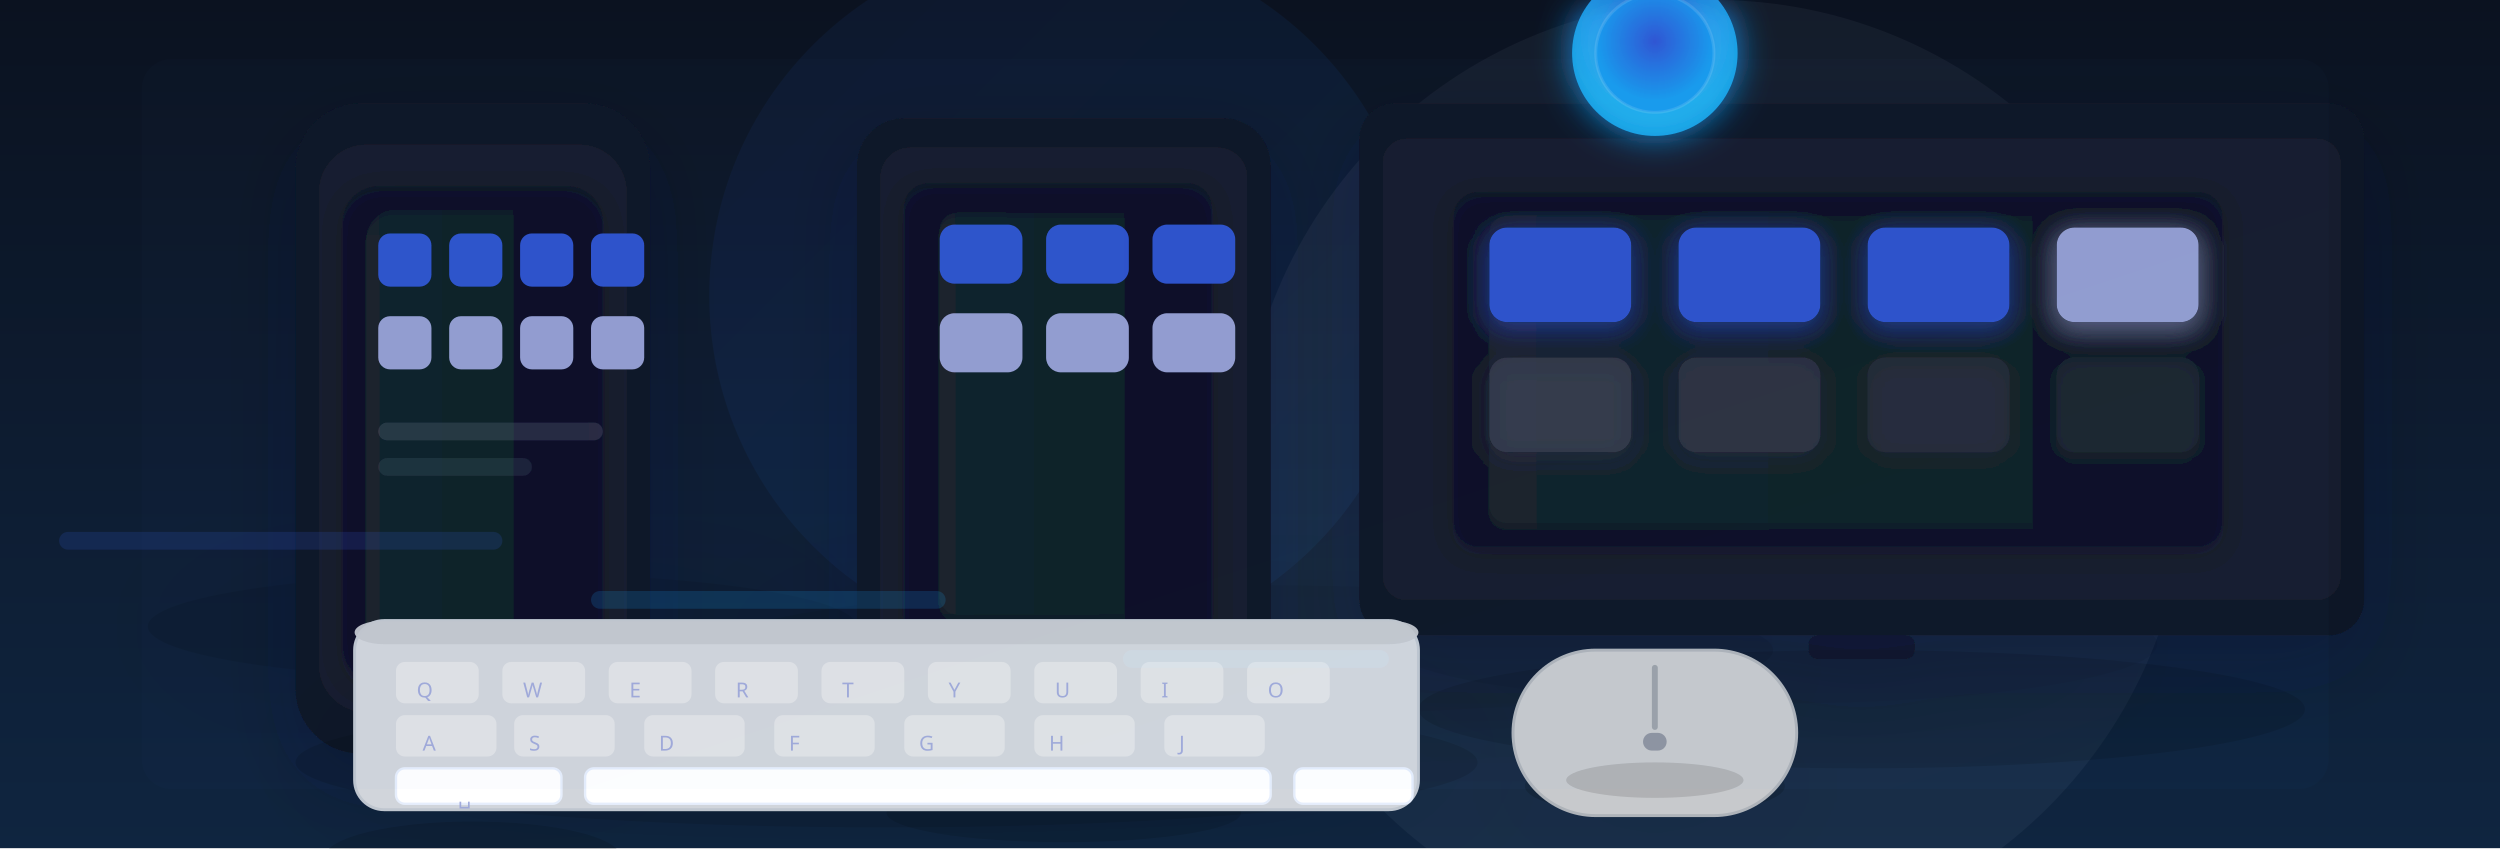
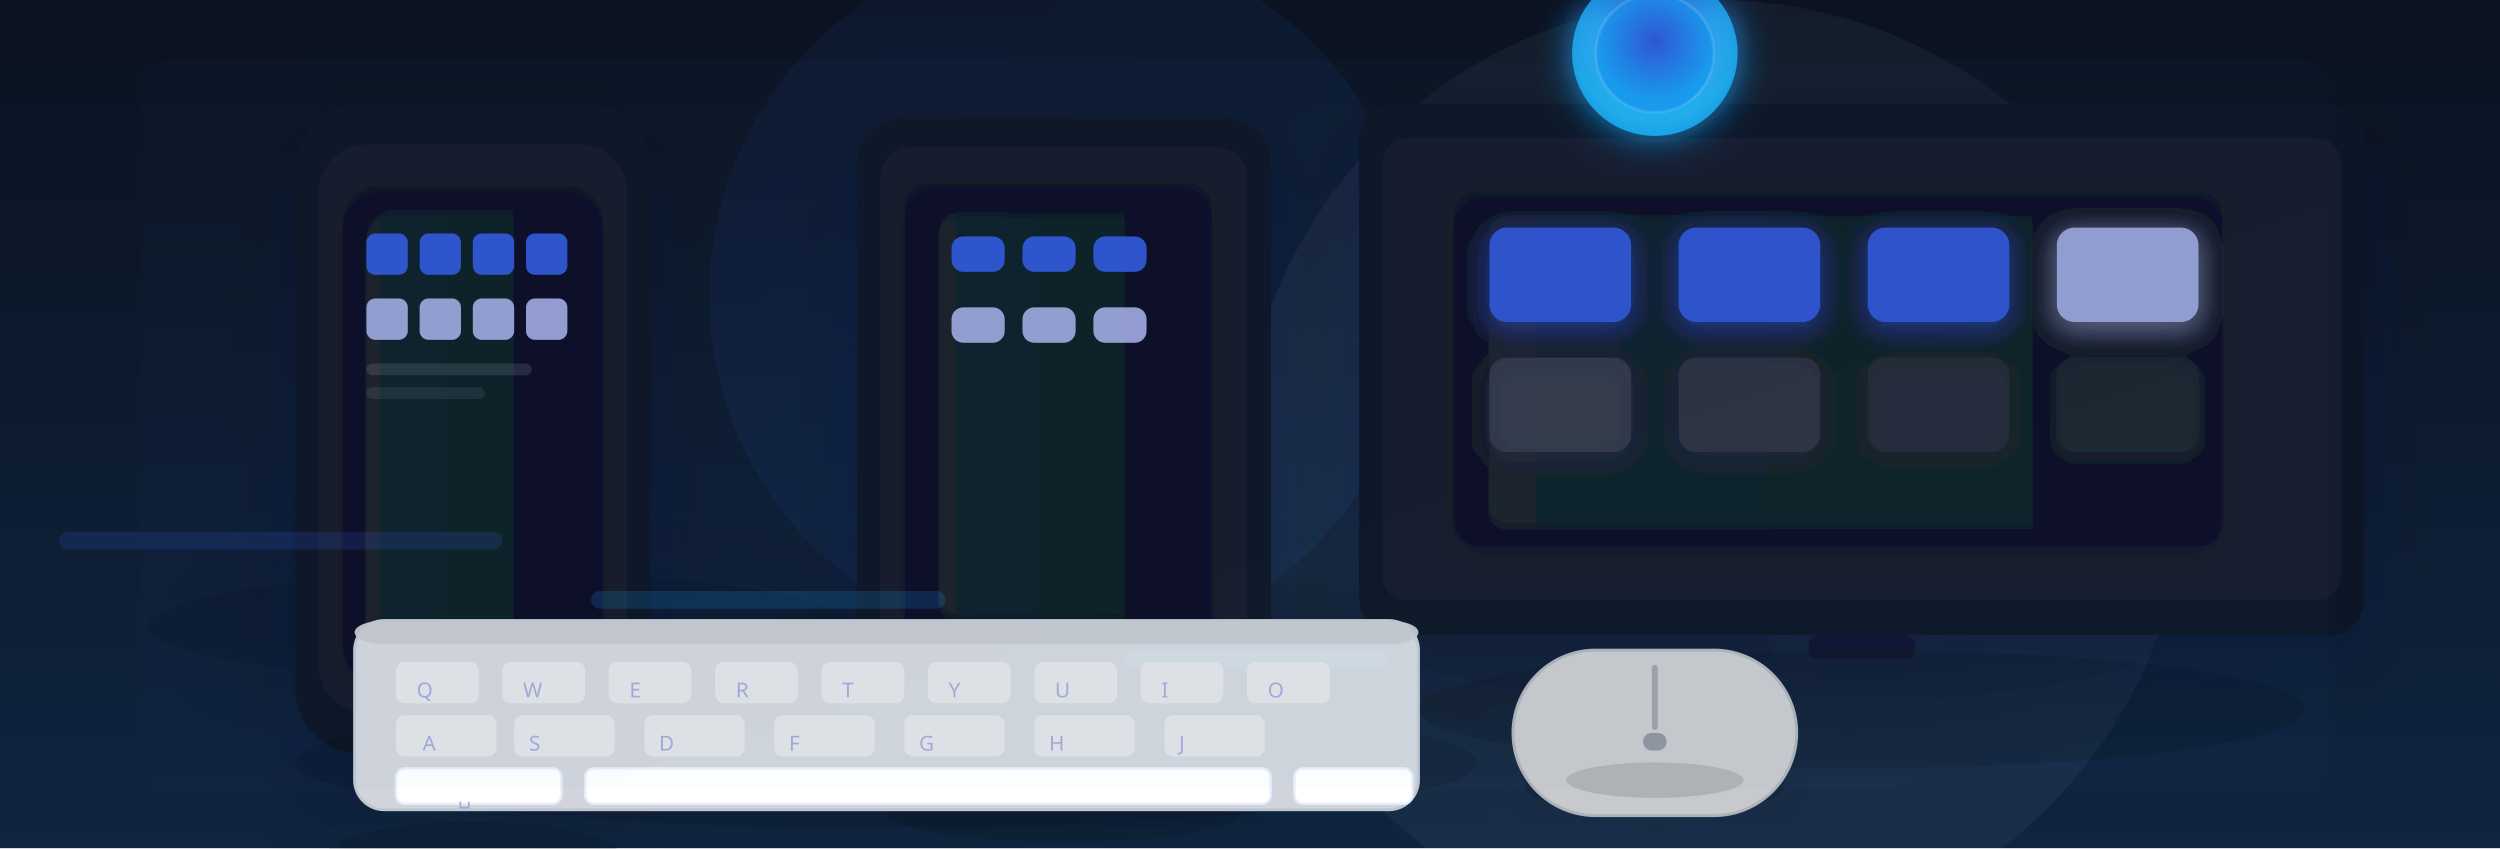
<svg xmlns="http://www.w3.org/2000/svg" width="846" height="287" viewBox="0 0 846 287" fill="none">
  <defs>
    <linearGradient id="g1" x1="0" x2="1" y1="0" y2="1">
      <stop offset="0" stop-color="#3056d3" />
      <stop offset="1" stop-color="#179bee" />
    </linearGradient>
    <linearGradient id="bgGrad" x1="0" y1="0" x2="0" y2="1">
      <stop offset="0" stop-color="#0b1220" stop-opacity="1" />
      <stop offset="1" stop-color="#0f2540" stop-opacity="1" />
    </linearGradient>
    <linearGradient id="gloss" x1="0" x2="1" y1="0" y2="0">
      <stop offset="0" stop-color="#ffffff" stop-opacity="0.18" />
      <stop offset="0.6" stop-color="#ffffff" stop-opacity="0.06" />
      <stop offset="1" stop-color="#ffffff" stop-opacity="0" />
    </linearGradient>
    <radialGradient id="aiGrad" cx="50%" cy="40%" r="50%">
      <stop offset="0" stop-color="#3056d3" stop-opacity="1" />
      <stop offset="1" stop-color="#179bee" stop-opacity="0.95" />
    </radialGradient>
    <filter id="glow" x="-50%" y="-50%" width="200%" height="200%">
      <feGaussianBlur stdDeviation="6" result="g" />
      <feColorMatrix in="g" type="matrix" values="0 0 0 0 0.486  0 0 0 0 0.361  0 0 0 0 1  0 0 0 0.6 0" />
      <feBlend in="SourceGraphic" in2="g" mode="screen" />
    </filter>
    <filter id="soft" x="-50%" y="-50%" width="200%" height="200%" color-interpolation-filters="sRGB">
      <feGaussianBlur in="SourceGraphic" stdDeviation="26" result="b" />
      <feColorMatrix in="b" type="matrix" values="0 0 0 0 0  0 0 0 0 0  0 0 0 0 0  0 0 0 0.26 0" />
      <feBlend in="SourceGraphic" in2="b" mode="normal" />
    </filter>
    <filter id="s" x="-20%" y="-20%" width="140%" height="140%">
      <feDropShadow dx="0" dy="10" stdDeviation="14" flood-color="#0b1b3a" flood-opacity="0.18" />
    </filter>
    <filter id="inner" x="-10%" y="-10%" width="120%" height="120%">
      <feOffset dx="0" dy="2" result="off" />
      <feGaussianBlur in="off" stdDeviation="4" result="blur" />
      <feComposite in="blur" in2="SourceGraphic" operator="out" result="innerBlur" />
      <feColorMatrix in="innerBlur" type="matrix" values="0 0 0 0 0  0 0 0 0 0  0 0 0 0 0  0 0 0 0.12 0" />
      <feComposite in="SourceGraphic" in2="innerBlur" operator="over" />
    </filter>
    <clipPath id="r1">
      <rect x="0" y="0" width="846" height="287" rx="10" ry="10" />
    </clipPath>
  </defs>
  <rect width="846" height="287" fill="url(#bgGrad)" />
  <g opacity="0.6" transform="translate(40,10)">
    <circle cx="320" cy="90" r="120" fill="url(#g1)" opacity="0.12" />
    <circle cx="540" cy="150" r="160" fill="#d9e9ff" opacity="0.08" />
  </g>
  <g transform="translate(0,200)">
    <ellipse cx="170" cy="12" rx="120" ry="18" fill="#000" opacity="0.12" filter="url(#soft)" />
    <ellipse cx="420" cy="20" rx="180" ry="22" fill="#000" opacity="0.10" filter="url(#soft)" />
    <ellipse cx="600" cy="18" rx="130" ry="20" fill="#000" opacity="0.08" filter="url(#soft)" />
  </g>
  <g transform="translate(460,35)">
    <ellipse cx="170" cy="205" rx="150" ry="20" fill="#000" opacity="0.12" />
    <g filter="url(#s)">
      <rect x="0" y="0" width="340" height="180" rx="12" fill="#111827" />
      <rect x="8" y="12" width="324" height="156" rx="8" fill="#ffffff" opacity="0.03" />
      <g transform="translate(32,30)" filter="url(#inner)">
        <rect width="260" height="120" rx="8" fill="#0b1220" opacity="0.35" />
        <rect x="12" y="8" width="236" height="104" rx="6" fill="url(#gloss)" opacity="0.06" />
        <g transform="translate(12,12)" fill="#ffffff" opacity="0.95">
          <rect width="48" height="32" rx="6" fill="#3056d3" />
          <rect x="64" width="48" height="32" rx="6" fill="#3056d3" />
          <rect x="128" width="48" height="32" rx="6" fill="#3056d3" />
          <rect x="192" width="48" height="32" rx="6" fill="#9aa4d8" />
          <rect y="44" width="48" height="32" rx="6" fill="#6b7280" opacity="0.32" />
          <rect x="64" y="44" width="48" height="32" rx="6" fill="#6b7280" opacity="0.24" />
          <rect x="128" y="44" width="48" height="32" rx="6" fill="#6b7280" opacity="0.16" />
          <rect x="192" y="44" width="48" height="32" rx="6" fill="#6b7280" opacity="0.08" />
        </g>
      </g>
      <rect x="152" y="180" width="36" height="8" rx="3" fill="#111827" opacity="0.7" />
    </g>
  </g>
  <g transform="translate(290,40)">
    <ellipse cx="70" cy="235" rx="60" ry="10" fill="#000" opacity="0.12" />
    <g filter="url(#s)">
      <rect x="0" y="0" width="140" height="200" rx="16" fill="#111827" />
      <rect x="8" y="10" width="124" height="180" rx="10" fill="#ffffff" opacity="0.03" />
      <g filter="url(#inner)">
        <rect x="16" y="22" width="104" height="156" rx="8" fill="#0b1220" opacity="0.35" />
        <rect x="28" y="32" width="80" height="136" rx="6" fill="url(#gloss)" opacity="0.06" />
      </g>
-       <g transform="translate(28,36)" fill="#ffffff" opacity="0.95">
-         <rect width="28" height="20" rx="5" fill="#3056d3" />
-         <rect x="36" width="28" height="20" rx="5" fill="#3056d3" />
-         <rect x="72" width="28" height="20" rx="5" fill="#3056d3" />
-         <rect x="0" y="30" width="28" height="20" rx="5" fill="#9aa4d8" />
-         <rect x="36" y="30" width="28" height="20" rx="5" fill="#9aa4d8" />
-         <rect x="72" y="30" width="28" height="20" rx="5" fill="#9aa4d8" />
+       <g transform="translate(32,40)" fill="#ffffff" opacity="0.95">
+         <rect width="18" height="12" rx="4" fill="#3056d3" />
+         <rect x="24" width="18" height="12" rx="4" fill="#3056d3" />
+         <rect x="48" width="18" height="12" rx="4" fill="#3056d3" />
+         <rect x="0" y="24" width="18" height="12" rx="4" fill="#9aa4d8" />
+         <rect x="24" y="24" width="18" height="12" rx="4" fill="#9aa4d8" />
+         <rect x="48" y="24" width="18" height="12" rx="4" fill="#9aa4d8" />
      </g>
    </g>
  </g>
  <g transform="translate(100,35)">
    <ellipse cx="60" cy="255" rx="50" ry="12" fill="#000" opacity="0.12" />
    <g filter="url(#s)">
      <rect x="0" y="0" width="120" height="220" rx="22" fill="#111827" />
      <rect x="8" y="14" width="104" height="192" rx="16" fill="#ffffff" opacity="0.03" />
      <g filter="url(#inner)">
        <rect x="16" y="28" width="88" height="168" rx="12" fill="#0b1220" opacity="0.35" />
        <rect x="24" y="36" width="64" height="152" rx="10" fill="url(#gloss)" opacity="0.06" />
      </g>
-       <g transform="translate(28,44)" fill="#ffffff" opacity="0.95">
-         <rect width="18" height="18" rx="4" fill="#3056d3" />
-         <rect x="24" width="18" height="18" rx="4" fill="#3056d3" />
-         <rect x="48" width="18" height="18" rx="4" fill="#3056d3" />
-         <rect x="72" width="18" height="18" rx="4" fill="#3056d3" />
-         <rect y="28" width="18" height="18" rx="4" fill="#9aa4d8" />
-         <rect x="24" y="28" width="18" height="18" rx="4" fill="#9aa4d8" />
-         <rect x="48" y="28" width="18" height="18" rx="4" fill="#9aa4d8" />
-         <rect x="72" y="28" width="18" height="18" rx="4" fill="#9aa4d8" />
-         <rect x="0" y="64" width="76" height="6" rx="3" fill="#ffffff" opacity="0.12" />
-         <rect x="0" y="76" width="52" height="6" rx="3" fill="#ffffff" opacity="0.08" />
+       <g transform="translate(24,44)" fill="#ffffff" opacity="0.95">
+         <rect width="14" height="14" rx="3" fill="#3056d3" />
+         <rect x="18" width="14" height="14" rx="3" fill="#3056d3" />
+         <rect x="36" width="14" height="14" rx="3" fill="#3056d3" />
+         <rect x="54" width="14" height="14" rx="3" fill="#3056d3" />
+         <rect y="22" width="14" height="14" rx="3" fill="#9aa4d8" />
+         <rect x="18" y="22" width="14" height="14" rx="3" fill="#9aa4d8" />
+         <rect x="36" y="22" width="14" height="14" rx="3" fill="#9aa4d8" />
+         <rect x="54" y="22" width="14" height="14" rx="3" fill="#9aa4d8" />
+         <rect x="0" y="44" width="56" height="4" rx="2" fill="#ffffff" opacity="0.12" />
+         <rect x="0" y="52" width="40" height="4" rx="2" fill="#ffffff" opacity="0.08" />
      </g>
    </g>
  </g>
  <g transform="translate(120,210)">
    <ellipse cx="180" cy="48" rx="200" ry="22" fill="#000" opacity="0.14" filter="url(#soft)" />
    <g>
      <rect x="0" y="0" width="360" height="64" rx="10" fill="#d1d5db" stroke="#bfc6cf" stroke-width="1" />
      <rect x="0" y="0" width="360" height="8" rx="10" fill="#c3c7ce" opacity="0.95" />
      <g transform="translate(14,14)">
        <g fill="#e0e2e5">
          <rect width="28" height="14" rx="3" />
          <rect x="36" width="28" height="14" rx="3" />
          <rect x="72" width="28" height="14" rx="3" />
          <rect x="108" width="28" height="14" rx="3" />
          <rect x="144" width="28" height="14" rx="3" />
          <rect x="180" width="28" height="14" rx="3" />
          <rect x="216" width="28" height="14" rx="3" />
          <rect x="252" width="28" height="14" rx="3" />
          <rect x="288" width="28" height="14" rx="3" />
        </g>
        <g transform="translate(0,18)" fill="#e0e2e5">
          <rect width="34" height="14" rx="3" />
          <rect x="40" width="34" height="14" rx="3" />
          <rect x="84" width="34" height="14" rx="3" />
          <rect x="128" width="34" height="14" rx="3" />
          <rect x="172" width="34" height="14" rx="3" />
          <rect x="216" width="34" height="14" rx="3" />
          <rect x="260" width="34" height="14" rx="3" />
        </g>
        <g transform="translate(0,36)">
          <rect x="0" y="0" width="56" height="12" rx="3" fill="#ffffff" stroke="#e6eefc" stroke-width="0.8" />
          <rect x="64" y="0" width="232" height="12" rx="3" fill="#ffffff" stroke="#e6eefc" stroke-width="0.8" />
          <rect x="304" y="0" width="40" height="12" rx="3" fill="#ffffff" stroke="#e6eefc" stroke-width="0.8" />
        </g>
        <g transform="translate(3,3)" fill="#9aa4d8" font-family="sans-serif" font-size="7" opacity="0.9">
          <text x="4" y="9">Q</text>
          <text x="40" y="9">W</text>
          <text x="76" y="9">E</text>
          <text x="112" y="9">R</text>
          <text x="148" y="9">T</text>
          <text x="184" y="9">Y</text>
          <text x="220" y="9">U</text>
          <text x="256" y="9">I</text>
          <text x="292" y="9">O</text>
          <text x="6" y="27">A</text>
          <text x="42" y="27">S</text>
          <text x="86" y="27">D</text>
          <text x="130" y="27">F</text>
          <text x="174" y="27">G</text>
          <text x="218" y="27">H</text>
          <text x="262" y="27">J</text>
          <text x="18" y="45">␣</text>
        </g>
      </g>
    </g>
    <g transform="translate(392,10)">
      <ellipse cx="48" cy="46" rx="44" ry="10" fill="#000" opacity="0.16" filter="url(#soft)" />
      <rect x="0" y="0" width="96" height="56" rx="28" fill="#c7c9cc" stroke="#aeb3b9" stroke-width="1" />
      <path d="M48 6 v20" stroke="#9aa0a6" stroke-width="2" stroke-linecap="round" opacity="0.95" />
      <rect x="44" y="28" width="8" height="6" rx="3" fill="#8f94a0" />
      <ellipse cx="48" cy="44" rx="30" ry="6" fill="#000" opacity="0.12" />
    </g>
  </g>
  <g transform="translate(560,18)">
    <circle cx="0" cy="0" r="28" fill="url(#aiGrad)" filter="url(#glow)" opacity="0.95" />
    <circle cx="0" cy="0" r="20" fill="url(#aiGrad)" stroke="#ffffff" stroke-opacity="0.12" />
  </g>
  <g transform="translate(20,180)" opacity="0.18">
    <rect x="0" y="0" width="150" height="6" rx="3" fill="#3056d3" />
    <rect x="180" y="20" width="120" height="6" rx="3" fill="#179bee" />
    <rect x="360" y="40" width="90" height="6" rx="3" fill="#cfe8ff" />
  </g>
  <rect x="48" y="20" width="740" height="247" rx="10" fill="url(#g1)" opacity="0.02" />
</svg>
